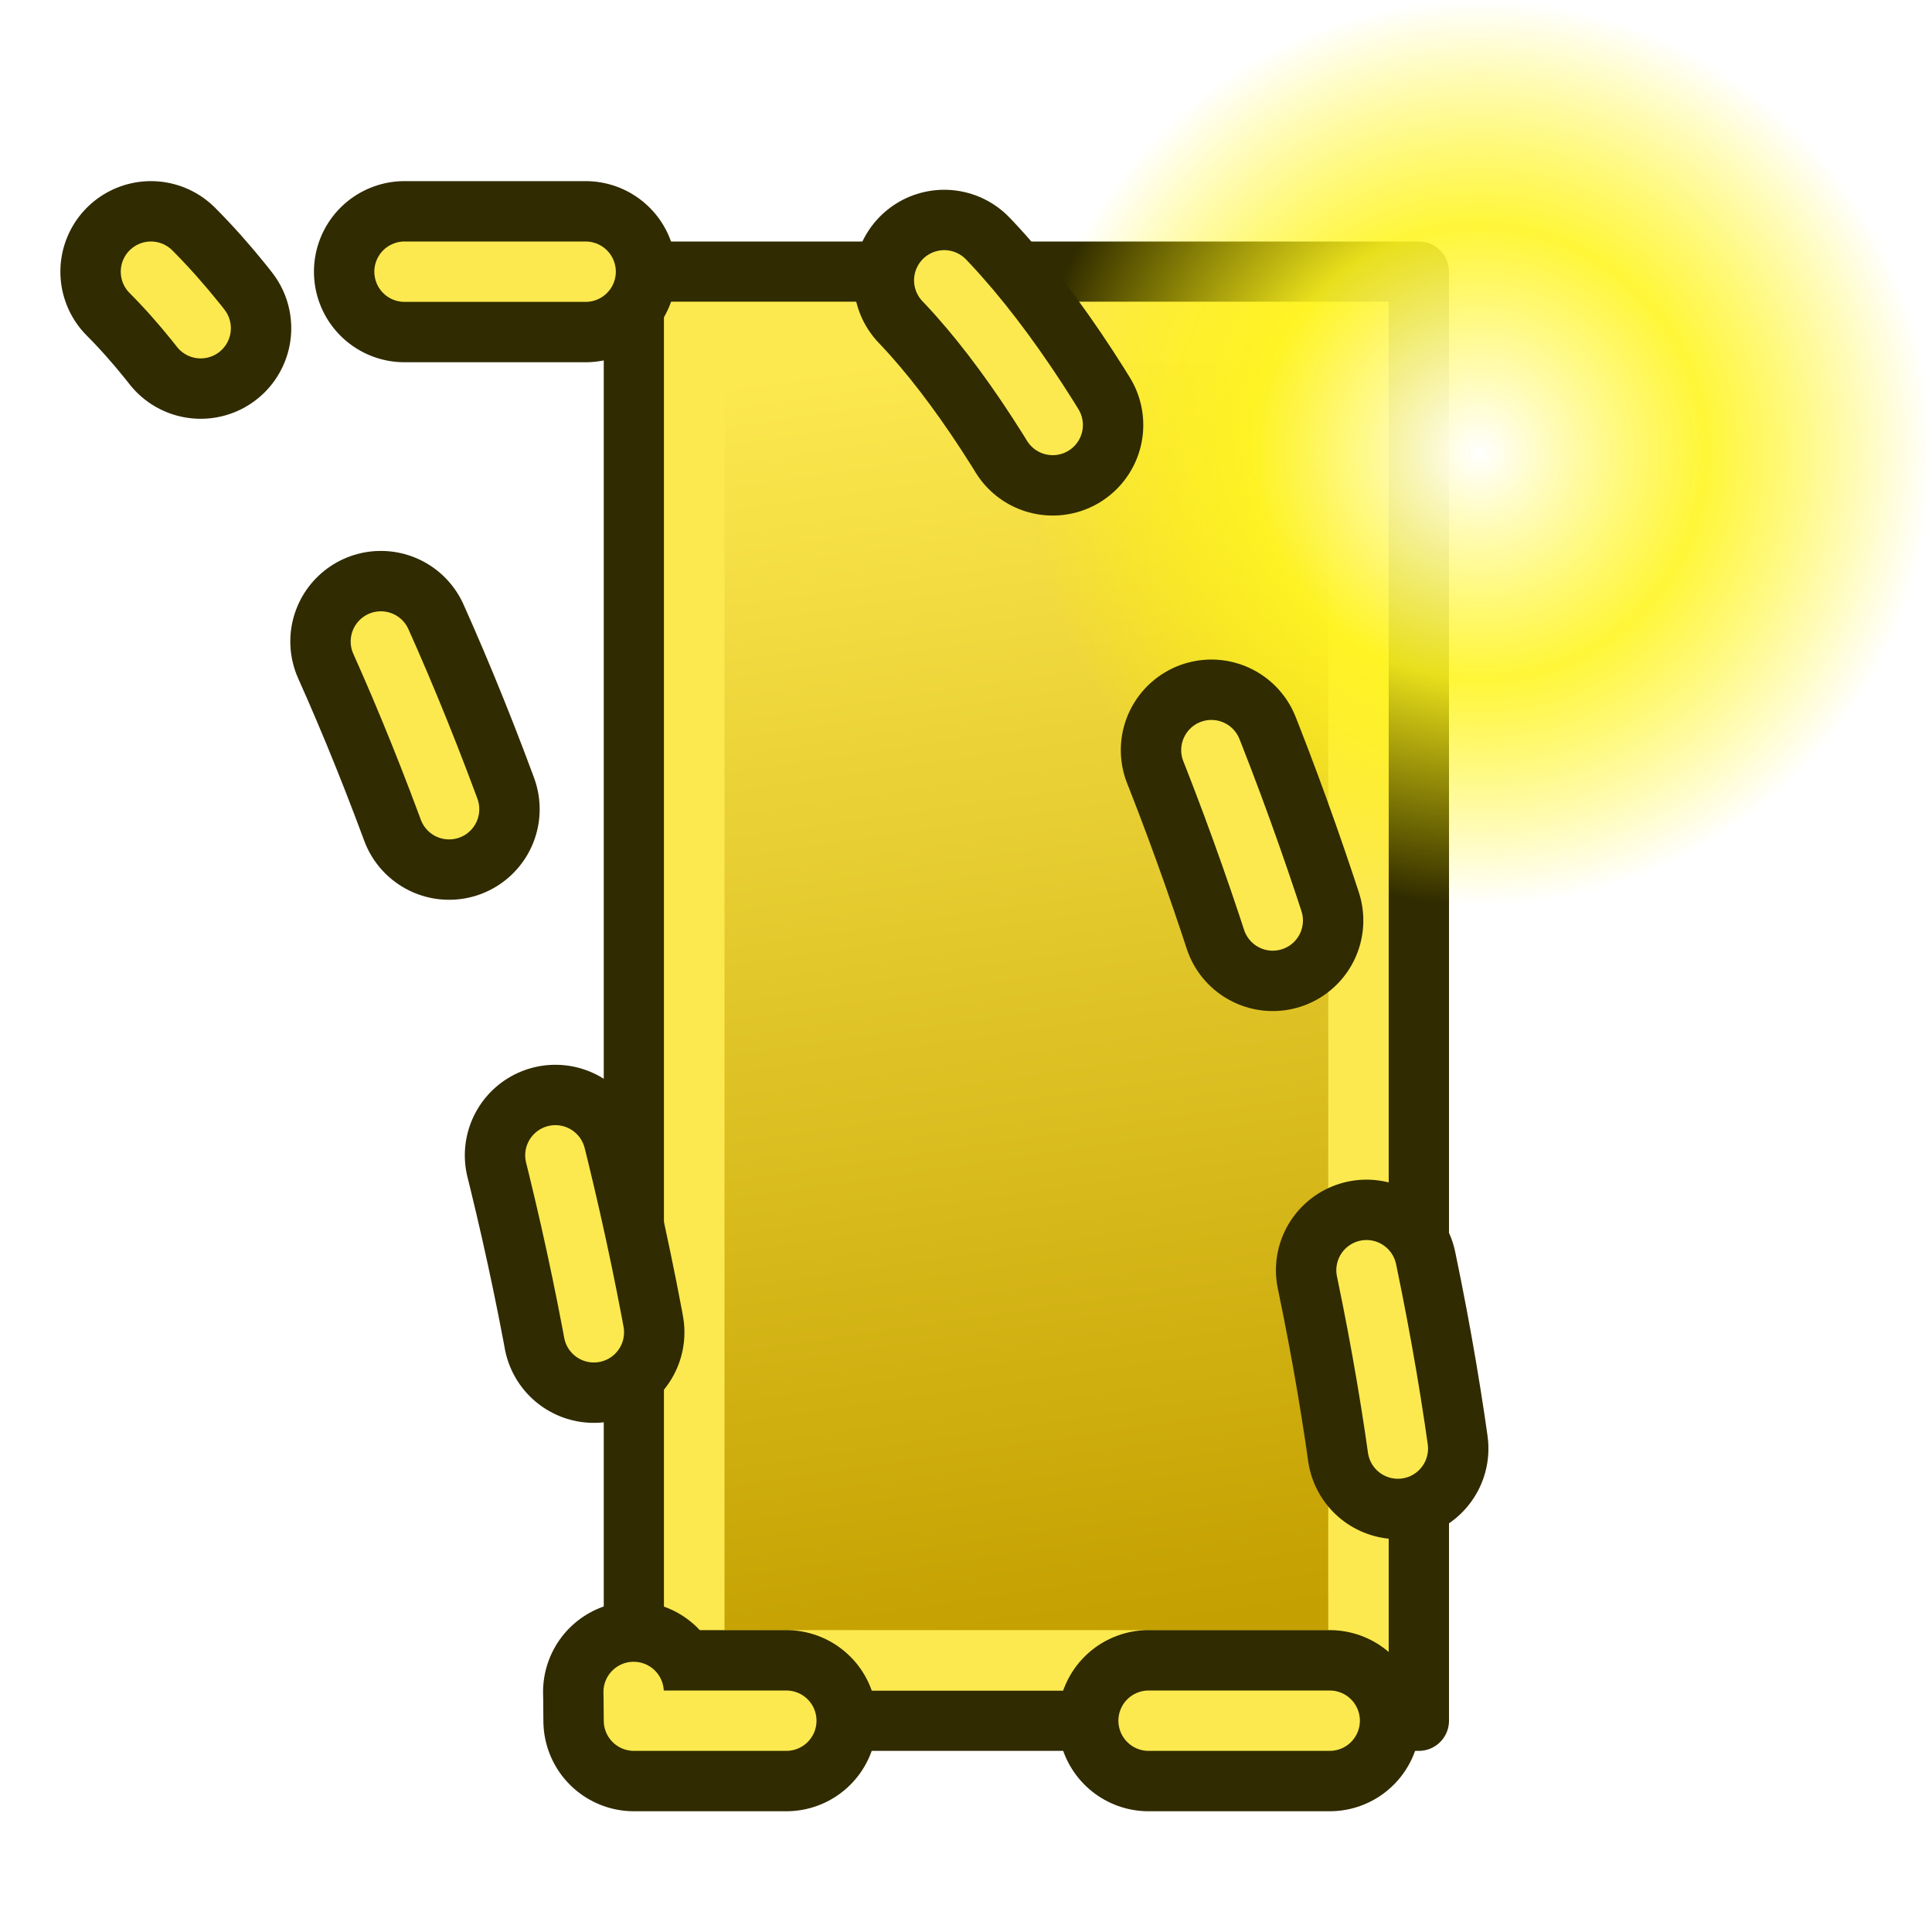
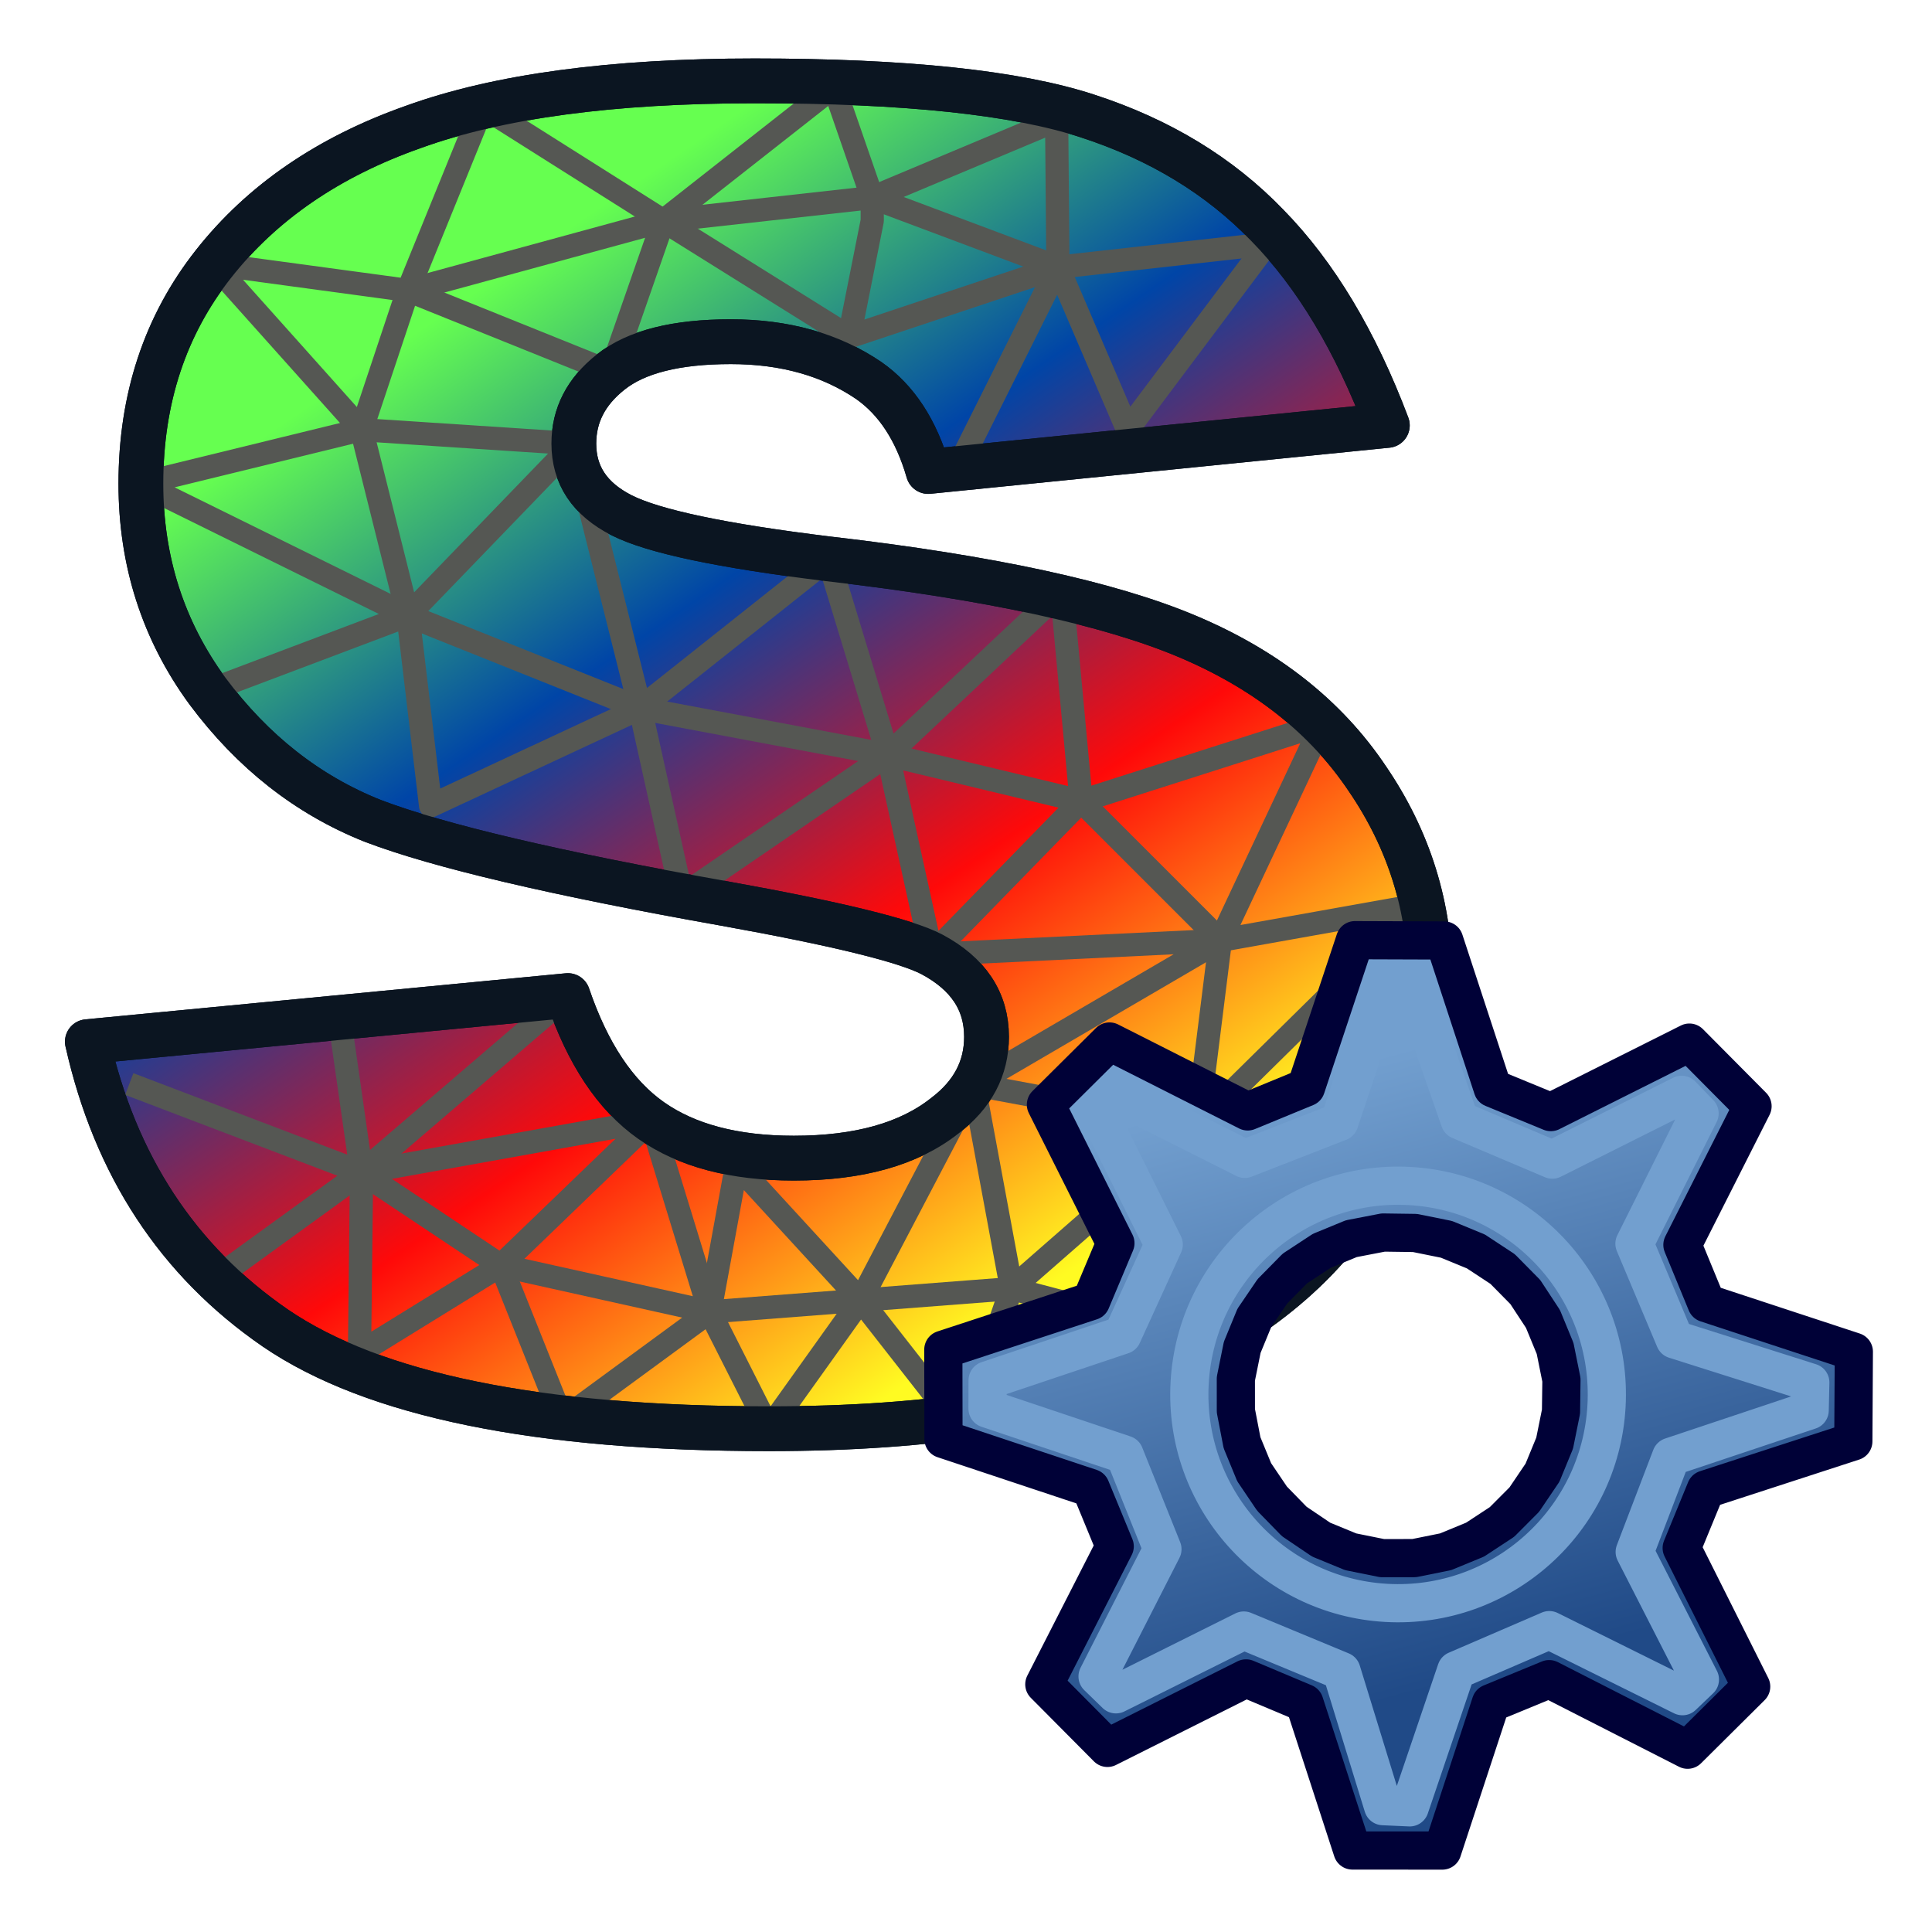
- <svg xmlns="http://www.w3.org/2000/svg" xmlns:xlink="http://www.w3.org/1999/xlink" width="64px" height="64px" id="svg2816" version="1.1">
-   <defs id="defs2818">
-     <linearGradient id="linearGradient4466">
-       <stop style="stop-color:#555753;stop-opacity:0" offset="0" id="stop4468" />
-       <stop style="stop-color:#555753;stop-opacity:1" offset="1" id="stop4470" />
+ <svg xmlns="http://www.w3.org/2000/svg" xmlns:xlink="http://www.w3.org/1999/xlink" width="64px" height="64px" id="svg2784" version="1.1" xml:space="preserve">
+   <defs id="defs2786">
+     <linearGradient id="linearGradient3">
+       <stop style="stop-color:#66ff50;stop-opacity:1;" offset="0" id="stop3" />
+       <stop style="stop-color:#0045a7;stop-opacity:1;" offset="0.329" id="stop5" />
+       <stop style="stop-color:#ff0909;stop-opacity:1;" offset="0.652" id="stop6" />
+       <stop style="stop-color:#fffb22;stop-opacity:1;" offset="0.993" id="stop4" />
    </linearGradient>
-     <linearGradient id="linearGradient3075">
-       <stop style="stop-color:#c4a000;stop-opacity:1" offset="0" id="stop3077" />
-       <stop id="stop3079" offset="1" style="stop-color:#fce94f;stop-opacity:1" />
+     <linearGradient id="linearGradient3777">
+       <stop style="stop-color:#71b2f8;stop-opacity:1;" offset="0" id="stop3779" />
+       <stop style="stop-color:#002795;stop-opacity:1;" offset="1" id="stop3781" />
    </linearGradient>
-     <linearGradient id="linearGradient3681">
-       <stop id="stop3697" offset="0" style="stop-color:#fff110;stop-opacity:1" />
-       <stop style="stop-color:#cf7008;stop-opacity:1" offset="1" id="stop3685" />
+     <linearGradient id="linearGradient3377">
+       <stop id="stop3379" offset="0" style="stop-color:#faff2b;stop-opacity:1;" />
+       <stop id="stop3381" offset="1" style="stop-color:#ffaa00;stop-opacity:1;" />
    </linearGradient>
-     <pattern patternTransform="matrix(0.6764373,-0.8182915,2.457831,1.884455,-26.45061,18.29495)" id="pattern5231" xlink:href="#Strips1_1-4" />
-     <pattern id="Strips1_1-4" patternTransform="matrix(0.6677284,-1.003708,2.426188,2.311455,3.476099,3.534923)" height="1" width="2" patternUnits="userSpaceOnUse">
-       <rect id="rect4483-4" height="2" width="1" y="-0.5" x="0" style="fill:black;stroke:none" />
-     </pattern>
-     <pattern patternTransform="matrix(0.6677284,-1.003708,2.426188,2.311455,39.61838,8.96928)" id="pattern5231-4" xlink:href="#Strips1_1-6" />
-     <pattern id="Strips1_1-6" patternTransform="matrix(0.6677284,-1.003708,2.426188,2.311455,3.476099,3.534923)" height="1" width="2" patternUnits="userSpaceOnUse">
-       <rect id="rect4483-0" height="2" width="1" y="-0.5" x="0" style="fill:black;stroke:none" />
-     </pattern>
-     <pattern patternTransform="matrix(0.6651338,-1.06313,2.41676,2.448297,-49.76257,2.954681)" id="pattern5296" xlink:href="#pattern5231-3" />
-     <pattern patternTransform="matrix(0.6677284,-1.003708,2.426188,2.311455,-26.33628,10.8872)" id="pattern5231-3" xlink:href="#Strips1_1-4-3" />
-     <pattern id="Strips1_1-4-3" patternTransform="matrix(0.6677284,-1.003708,2.426188,2.311455,3.476099,3.534923)" height="1" width="2" patternUnits="userSpaceOnUse">
-       <rect id="rect4483-4-6" height="2" width="1" y="-0.5" x="0" style="fill:black;stroke:none" />
-     </pattern>
-     <pattern patternTransform="matrix(0.4284489,-0.6215585,1.556767,1.431396,27.94841,13.30646)" id="pattern5330" xlink:href="#Strips1_1-9" />
-     <pattern id="Strips1_1-9" patternTransform="matrix(0.6677284,-1.003708,2.426188,2.311455,3.476099,3.534923)" height="1" width="2" patternUnits="userSpaceOnUse">
-       <rect id="rect4483-3" height="2" width="1" y="-0.5" x="0" style="fill:black;stroke:none" />
-     </pattern>
-     <linearGradient xlink:href="#linearGradient3681" id="linearGradient3687" x1="37.898" y1="41.088" x2="4.061" y2="40.169" gradientUnits="userSpaceOnUse" />
-     <radialGradient xlink:href="#linearGradient12512" id="radialGradient278" gradientUnits="userSpaceOnUse" cx="55" cy="125" fx="55" fy="125" r="14.375" />
-     <linearGradient id="linearGradient12512">
-       <stop style="stop-color:#ffffff;stop-opacity:1" offset="0" id="stop12513" />
-       <stop style="stop-color:#fff520;stop-opacity:0.891" offset="0.5" id="stop12517" />
-       <stop style="stop-color:#fff300;stop-opacity:0" offset="1" id="stop12514" />
+     <radialGradient xlink:href="#linearGradient3777" id="radialGradient3692" cx="45.883" cy="28.87" fx="45.883" fy="28.87" r="19.467" gradientUnits="userSpaceOnUse" />
+     <linearGradient id="linearGradient3377-3">
+       <stop id="stop3379-8" offset="0" style="stop-color:#faff2b;stop-opacity:1;" />
+       <stop id="stop3381-3" offset="1" style="stop-color:#ffaa00;stop-opacity:1;" />
    </linearGradient>
-     <radialGradient r="14.375" fy="125" fx="55" cy="125" cx="55" gradientUnits="userSpaceOnUse" id="radialGradient4227" xlink:href="#linearGradient12512" />
-     <linearGradient xlink:href="#linearGradient3681-6" id="linearGradient3695-3" x1="31.778" y1="40.242" x2="68.442" y2="54.041" gradientUnits="userSpaceOnUse" gradientTransform="matrix(0.3507612,-0.8098933,0.9637072,0.2947775,-15.92804,46.87417)" />
-     <linearGradient id="linearGradient3681-6">
-       <stop id="stop3697-7" offset="0" style="stop-color:#fff110;stop-opacity:1" />
-       <stop style="stop-color:#cf7008;stop-opacity:1" offset="1" id="stop3685-5" />
+     <radialGradient xlink:href="#linearGradient3600" id="radialGradient3808" cx="20.803" cy="18.627" fx="20.803" fy="18.627" r="27.085" gradientUnits="userSpaceOnUse" gradientTransform="matrix(0.6666667,0.7,-1.351077,1.28674,32.10063,-19.90286)" />
+     <linearGradient id="linearGradient3600">
+       <stop style="stop-color:#729fcf;stop-opacity:1" offset="0" id="stop3602" />
+       <stop style="stop-color:#204a87;stop-opacity:1" offset="1" id="stop3604" />
    </linearGradient>
-     <linearGradient y2="24.272" x2="59.208" y1="55.155" x1="3.963" gradientTransform="matrix(0.2572249,-0.6363448,0.7067187,0.2316109,-2.613896,43.90113)" gradientUnits="userSpaceOnUse" id="linearGradient3056" xlink:href="#linearGradient3075" />
-     <radialGradient xlink:href="#linearGradient4466" id="radialGradient4472" cx="32" cy="32" fx="32" fy="32" r="30" gradientTransform="matrix(0.7333333,-1.7021032e-6,2.1663171e-6,0.933335,8.533264,2.133349)" gradientUnits="userSpaceOnUse" />
+     <linearGradient xlink:href="#linearGradient3" id="linearGradient4" x1="20" y1="12" x2="48" y2="53" gradientUnits="userSpaceOnUse" gradientTransform="matrix(0.7689592,0,0,0.7689592,0.4425252,0.3928896)" />
+     <radialGradient gradientTransform="translate(-0.2344322,0.234432)" gradientUnits="userSpaceOnUse" r="19.467" fy="28.87" fx="45.883" cy="28.87" cx="45.883" id="radialGradient3692-6" xlink:href="#linearGradient3377" />
+     <radialGradient r="19.467" fy="28.87" fx="45.883" cy="28.87" cx="45.883" gradientTransform="matrix(0.6706718,0,0,0.6414592,-63.38079,0.838454)" gradientUnits="userSpaceOnUse" id="radialGradient6412" xlink:href="#linearGradient3377" />
+     <linearGradient xlink:href="#linearGradient3036" id="linearGradient3049" gradientUnits="userSpaceOnUse" gradientTransform="rotate(33.8344,20.28041,56.14395)" x1="14.824" y1="50.469" x2="20.94" y2="56" />
+     <linearGradient id="linearGradient3036">
+       <stop style="stop-color:#ef2929;stop-opacity:1" offset="0" id="stop3038" />
+       <stop style="stop-color:#a40000;stop-opacity:1" offset="1" id="stop3040" />
+     </linearGradient>
+     <linearGradient y2="56" x2="20.94" y1="50.469" x1="14.824" gradientTransform="rotate(33.8344,-6.878391,90.87839)" gradientUnits="userSpaceOnUse" id="linearGradient3307" xlink:href="#linearGradient3600" />
+     <linearGradient xlink:href="#linearGradient3864-9" id="linearGradient3808" x1="-146.745" y1="58.262" x2="-157.325" y2="26.521" gradientUnits="userSpaceOnUse" gradientTransform="matrix(0.9766852,0.0547655,-0.0547655,0.9766851,182.7086,-2.230515)" />
+     <linearGradient id="linearGradient3864-9">
+       <stop style="stop-color:#204a87;stop-opacity:1" offset="0" id="stop3866-1" />
+       <stop style="stop-color:#729fcf;stop-opacity:1" offset="1" id="stop3868-1" />
+     </linearGradient>
+     <linearGradient y2="609.505" x2="302.857" y1="366.648" x1="302.857" gradientTransform="matrix(2.774389,0,0,1.969706,-1892.179,-872.8854)" gradientUnits="userSpaceOnUse" id="linearGradient6715-5" xlink:href="#linearGradient5048" />
+     <linearGradient id="linearGradient5048">
+       <stop style="stop-color:black;stop-opacity:0;" offset="0" id="stop5050" />
+       <stop id="stop5056" offset="0.5" style="stop-color:black;stop-opacity:1;" />
+       <stop style="stop-color:black;stop-opacity:0;" offset="1" id="stop5052" />
+     </linearGradient>
  </defs>
  <g id="layer1">
-     <path style="fill:#fce94f;fill-opacity:1;stroke:#302b00;stroke-width:2;stroke-linecap:butt;stroke-linejoin:round;stroke-miterlimit:4;stroke-opacity:1;stroke-dasharray:none" d="m 21,9 26,0 L 47,57 21,57 z" id="path2896" />
-     <path style="fill:url(#linearGradient3056);fill-opacity:1;stroke:#fce94f;stroke-width:2;stroke-linecap:butt;stroke-linejoin:miter;stroke-miterlimit:4;stroke-opacity:1;stroke-dasharray:none" d="m 23,11 22,0 0,44 -22,0 z" id="path2896-3" />
-     <path style="color:#000000;fill:url(#radialGradient4227);fill-opacity:1;fill-rule:nonzero;stroke:none;stroke-width:1.25;marker:none;visibility:visible;display:block" id="path12511" d="m 69.375,125 a 14.375,14.375 0 1 1 -28.75,0 14.375,14.375 0 1 1 28.75,0 z" transform="matrix(1.043478,0,0,1.043478,-8.391307,-115.4348)" />
-     <path style="fill:none;stroke:#302b00;stroke-width:6;stroke-linecap:round;stroke-linejoin:round;stroke-miterlimit:4;stroke-opacity:1;stroke-dasharray:6, 12;stroke-dashoffset:9.6" d="m 5,9 26,0 c 8,8 16,32 16,48 L 21,57 C 21,41 13,17 5,9 z" id="path2896-6" />
-     <path style="fill:none;stroke:#fce94f;stroke-width:2;stroke-linecap:round;stroke-linejoin:round;stroke-miterlimit:4;stroke-opacity:1;stroke-dasharray:6, 12;stroke-dashoffset:9.6" d="m 5,9 26,0 c 8,8 16,32 16,48 L 21,57 C 21,41 13,17 5,9 z" id="path2896-6-2" />
+     <path d="M 2.894,34.507 18.811,32.98 q 0.985,2.893 2.758,4.139 1.773,1.246 4.728,1.246 3.231,0 5.004,-1.407 1.379,-1.045 1.379,-2.612 0,-1.768 -1.812,-2.733 Q 29.567,30.931 23.972,29.926 15.62,28.439 12.35,27.193 9.119,25.907 6.873,22.893 4.667,19.879 4.667,16.021 q 0,-4.22 2.403,-7.274 2.403,-3.054 6.619,-4.541 4.216,-1.527 11.308,-1.527 7.486,0 11.032,1.165 3.585,1.165 5.949,3.617 2.403,2.451 3.979,6.631 l -15.208,1.527 q -0.591,-2.05 -1.97,-3.014 -1.891,-1.286 -4.57,-1.286 -2.719,0 -3.979,1.005 -1.221,0.964 -1.221,2.371 0,1.567 1.576,2.371 1.576,0.804 6.856,1.447 7.998,0.924 11.899,2.572 3.901,1.648 5.949,4.702 2.088,3.054 2.088,6.711 0,3.697 -2.206,7.194 -2.167,3.496 -6.895,5.586 -4.689,2.05 -12.805,2.05 -11.465,0 -16.351,-3.336 -4.846,-3.336 -6.225,-9.484 z" id="text1-3" style="font-size:109.849px;line-height:1.25;font-family:'Arial Black';-inkscape-font-specification:'Arial Black, Normal';fill:url(#linearGradient4);stroke:#0b1521;stroke-width:1.484;stroke-linejoin:round;stroke-dasharray:none" aria-label="s" />
+     <path style="fill:none;stroke:#555753;stroke-width:0.769px;stroke-linecap:butt;stroke-linejoin:miter;stroke-opacity:1" d="M 37.353,14.234 35.046,8.851 28.894,6.545 l -6.921,0.769 -8.459,2.307 -1.538,4.614 1.538,6.152 7.69,3.076 8.208,1.541 6.402,1.535 4.614,4.614 -0.769,6.152 -6.152,5.383 -9.996,0.769 -6.921,-1.538 -4.614,-3.076 -0.769,-5.383" id="path6" />
+     <path style="fill:none;stroke:#555753;stroke-width:0.769px;stroke-linecap:butt;stroke-linejoin:round;stroke-opacity:1" d="M 35.046,8.851 31.97,15.003" id="path7" />
+     <path style="fill:none;stroke:#555753;stroke-width:0.769px;stroke-linecap:butt;stroke-linejoin:round;stroke-opacity:1" d="M 35.046,8.851 41.966,8.082" id="path8" />
+     <path style="fill:none;stroke:#555753;stroke-width:0.769px;stroke-linecap:butt;stroke-linejoin:round;stroke-opacity:1" d="M 37.353,14.234 41.966,8.082" id="path9" />
+     <path style="fill:none;stroke:#555753;stroke-width:0.769px;stroke-linecap:butt;stroke-linejoin:round;stroke-opacity:1" d="m 28.894,6.545 6.109,-2.561 0.042,4.868" id="path10" />
+     <path style="fill:none;stroke:#555753;stroke-width:0.769px;stroke-linecap:butt;stroke-linejoin:round;stroke-opacity:1" d="m 28.894,6.545 v 0.769 l -0.765,3.845 6.917,-2.307" id="path11" />
+     <path style="fill:none;stroke:#555753;stroke-width:0.769px;stroke-linecap:butt;stroke-linejoin:round;stroke-opacity:1" d="M 28.894,6.545 27.623,2.874 21.973,7.314" id="path12" />
+     <path style="fill:none;stroke:#555753;stroke-width:0.769px;stroke-linecap:butt;stroke-linejoin:round;stroke-opacity:1" d="m 21.973,7.314 6.156,3.845" id="path13" />
+     <path style="fill:none;stroke:#555753;stroke-width:0.769px;stroke-linecap:butt;stroke-linejoin:round;stroke-opacity:1" d="M 21.973,7.314 20.229,12.324 13.515,9.62" id="path14" />
+     <path style="fill:none;stroke:#555753;stroke-width:0.769px;stroke-linecap:butt;stroke-linejoin:round;stroke-opacity:1" d="M 21.973,7.314 15.99,3.535 13.515,9.62 7.07,8.747 11.977,14.234 4.667,16.021 13.515,20.386 6.873,22.893" id="path15" />
+     <path style="fill:none;stroke:#555753;stroke-width:0.769px;stroke-linecap:butt;stroke-linejoin:round;stroke-opacity:1" d="m 13.515,20.386 0.749,6.309 6.94,-3.233" id="path16" />
+     <path style="fill:none;stroke:#555753;stroke-width:0.769px;stroke-linecap:butt;stroke-linejoin:round;stroke-opacity:1" d="M 13.515,20.386 19.008,14.695 11.977,14.234" id="path17" />
+     <path style="fill:none;stroke:#555753;stroke-width:0.769px;stroke-linecap:butt;stroke-linejoin:round;stroke-opacity:1" d="m 21.204,23.462 v 0 L 19.008,14.695" id="path18" />
+     <path style="fill:none;stroke:#555753;stroke-width:0.769px;stroke-linecap:butt;stroke-linejoin:round;stroke-opacity:1" d="m 21.204,23.462 6.235,-4.949 1.973,6.49 5.755,-5.418 0.647,6.953" id="path19" />
+     <path style="fill:none;stroke:#555753;stroke-width:0.769px;stroke-linecap:butt;stroke-linejoin:round;stroke-opacity:1" d="m 21.204,23.462 1.378,6.212 6.829,-4.671 1.455,6.611 4.947,-5.076 7.983,-2.551 -3.369,7.165 6.68,-1.193 -7.449,7.345 6.34,0.911" id="path20" />
+     <path style="fill:none;stroke:#555753;stroke-width:0.769px;stroke-linecap:butt;stroke-linejoin:miter;stroke-opacity:1" d="m 39.659,37.303 v 0 7.005 l -6.152,-1.622" id="path21" />
+     <path style="fill:none;stroke:#555753;stroke-width:0.769px;stroke-linecap:butt;stroke-linejoin:miter;stroke-opacity:1" d="m 30.867,31.614 v 0 l 9.561,-0.462 -8.175,4.776 7.406,1.376" id="path22" />
+     <path style="fill:none;stroke:#555753;stroke-width:0.769px;stroke-linecap:butt;stroke-linejoin:round;stroke-opacity:1" d="m 32.254,35.927 1.254,6.758" id="path23" />
+     <path style="fill:none;stroke:#555753;stroke-width:0.769px;stroke-linecap:butt;stroke-linejoin:round;stroke-opacity:1" d="m 32.254,35.927 -3.744,7.143 v 0 l -4.108,-4.476 -0.89,4.86 1.958,3.872 3.04,-4.257 3.366,4.304 1.632,-4.688" id="path24" />
+     <path style="fill:none;stroke:#555753;stroke-width:0.769px;stroke-linecap:butt;stroke-linejoin:round;stroke-opacity:1" d="m 23.511,43.455 -4.876,3.575 -2.044,-5.113 4.978,-4.797 -9.592,1.721" id="path25" />
+     <path style="fill:none;stroke:#555753;stroke-width:0.769px;stroke-linecap:butt;stroke-linejoin:round;stroke-opacity:1" d="m 18.811,32.98 -6.834,5.861" id="path26" />
+     <path style="fill:none;stroke:#555753;stroke-width:0.769px;stroke-linecap:butt;stroke-linejoin:round;stroke-opacity:1" d="M 11.977,38.841 4.282,35.91" id="path27" />
+     <path style="fill:none;stroke:#555753;stroke-width:0.769px;stroke-linecap:butt;stroke-linejoin:round;stroke-opacity:1" d="M 11.977,38.841 7.513,42.075" id="path28" />
+     <path style="fill:none;stroke:#555753;stroke-width:0.769px;stroke-linecap:butt;stroke-linejoin:round;stroke-opacity:1" d="m 16.591,41.917 v 0 l -4.682,2.89 0.068,-5.966" id="path29" />
+     <path style="fill:none;stroke:#555753;stroke-width:0.769px;stroke-linecap:butt;stroke-linejoin:round;stroke-opacity:1" d="M 21.569,37.119 23.511,43.455" id="path30" />
+     <path d="M 2.894,34.507 18.811,32.98 q 0.985,2.893 2.758,4.139 1.773,1.246 4.728,1.246 3.231,0 5.004,-1.407 1.379,-1.045 1.379,-2.612 0,-1.768 -1.812,-2.733 Q 29.567,30.931 23.972,29.926 15.62,28.439 12.35,27.193 9.119,25.907 6.873,22.893 4.667,19.879 4.667,16.021 q 0,-4.22 2.403,-7.274 2.403,-3.054 6.619,-4.541 4.216,-1.527 11.308,-1.527 7.486,0 11.032,1.165 3.585,1.165 5.949,3.617 2.403,2.451 3.979,6.631 l -15.208,1.527 q -0.591,-2.05 -1.97,-3.014 -1.891,-1.286 -4.57,-1.286 -2.719,0 -3.979,1.005 -1.221,0.964 -1.221,2.371 0,1.567 1.576,2.371 1.576,0.804 6.856,1.447 7.998,0.924 11.899,2.572 3.901,1.648 5.949,4.702 2.088,3.054 2.088,6.711 0,3.697 -2.206,7.194 -2.167,3.496 -6.895,5.586 -4.689,2.05 -12.805,2.05 -11.465,0 -16.351,-3.336 -4.846,-3.336 -6.225,-9.484 z" id="text1-3-3" style="font-size:109.849px;line-height:1.25;font-family:'Arial Black';-inkscape-font-specification:'Arial Black, Normal';fill:none;stroke:#0b1521;stroke-width:1.484;stroke-linejoin:round;stroke-dasharray:none" aria-label="s" />
+     <g transform="matrix(0.6325833,0,0,0.6325833,26.18623,26.00211)" id="g3353">
+       <path id="path3659-5" d="m 47.072,13.493 -7.257,3.639 -3.044,-1.251 -2.538,-7.736 -4.673,-0.016 -2.564,7.709 -3.054,1.258 -7.237,-3.661 -3.329,3.306 3.639,7.257 -1.276,3.034 -7.736,2.538 0.008,4.684 7.709,2.564 1.258,3.054 -3.686,7.226 3.306,3.329 7.257,-3.639 3.058,1.286 2.513,7.726 4.708,0.003 2.54,-7.719 3.054,-1.258 7.251,3.696 3.329,-3.306 -3.639,-7.257 1.262,-3.069 7.726,-2.513 0.027,-4.698 -7.719,-2.54 -1.258,-3.054 3.672,-7.261 z m -11.176,10.939 1.396,0.918 1.187,1.204 0.925,1.409 0.636,1.545 0.332,1.645 -0.023,1.666 -0.333,1.648 -0.636,1.546 -0.953,1.41 -1.169,1.173 -1.409,0.925 -1.545,0.636 -1.645,0.332 -1.676,0.001 -1.648,-0.333 -1.546,-0.636 -1.41,-0.953 -1.162,-1.193 -0.936,-1.385 -0.636,-1.545 -0.322,-1.67 -0.001,-1.676 0.333,-1.648 0.636,-1.546 0.943,-1.386 1.179,-1.197 1.409,-0.925 1.545,-0.636 1.67,-0.322 1.666,0.023 1.648,0.333 1.546,0.636 z" style="display:inline;overflow:visible;visibility:visible;fill:url(#linearGradient3808);fill-opacity:1;fill-rule:evenodd;stroke:#000137;stroke-width:2;stroke-linecap:round;stroke-linejoin:round;stroke-miterlimit:4;stroke-dasharray:none;stroke-dashoffset:0;stroke-opacity:1;marker:none;enable-background:accumulate" />
+       <path id="path3659-5-6" d="m 46.666,16.229 -6.773,3.391 -4.848,-2.056 -2.49,-7.139 -1.397,-0.003 -2.416,7.226 -4.953,1.932 -6.674,-3.356 -0.975,0.997 3.405,6.847 -2.165,4.742 -7.058,2.366 -0.004,1.486 7.172,2.404 1.987,4.956 -3.397,6.663 0.962,0.936 6.697,-3.34 5.115,2.121 2.177,7.076 1.396,0.062 2.437,-7.178 4.871,-2.102 6.975,3.459 0.913,-0.872 -3.415,-6.682 1.908,-4.989 7.255,-2.424 0.033,-1.462 -7.097,-2.249 -2.112,-5.018 3.41,-6.821 z" style="display:inline;overflow:visible;visibility:visible;fill:none;stroke:#729fcf;stroke-width:2;stroke-linecap:round;stroke-linejoin:round;stroke-miterlimit:4;stroke-dasharray:none;stroke-dashoffset:0;stroke-opacity:1;marker:none;enable-background:accumulate" />
+       <circle r="10.932" cy="30.087" cx="33.554" id="path3898" style="fill:none;stroke:#729fcf;stroke-width:2;stroke-linecap:round;stroke-linejoin:round;stroke-miterlimit:4;stroke-dasharray:none;stroke-dashoffset:6;stroke-opacity:1" transform="rotate(3.209376)" />
+     </g>
  </g>
</svg>
